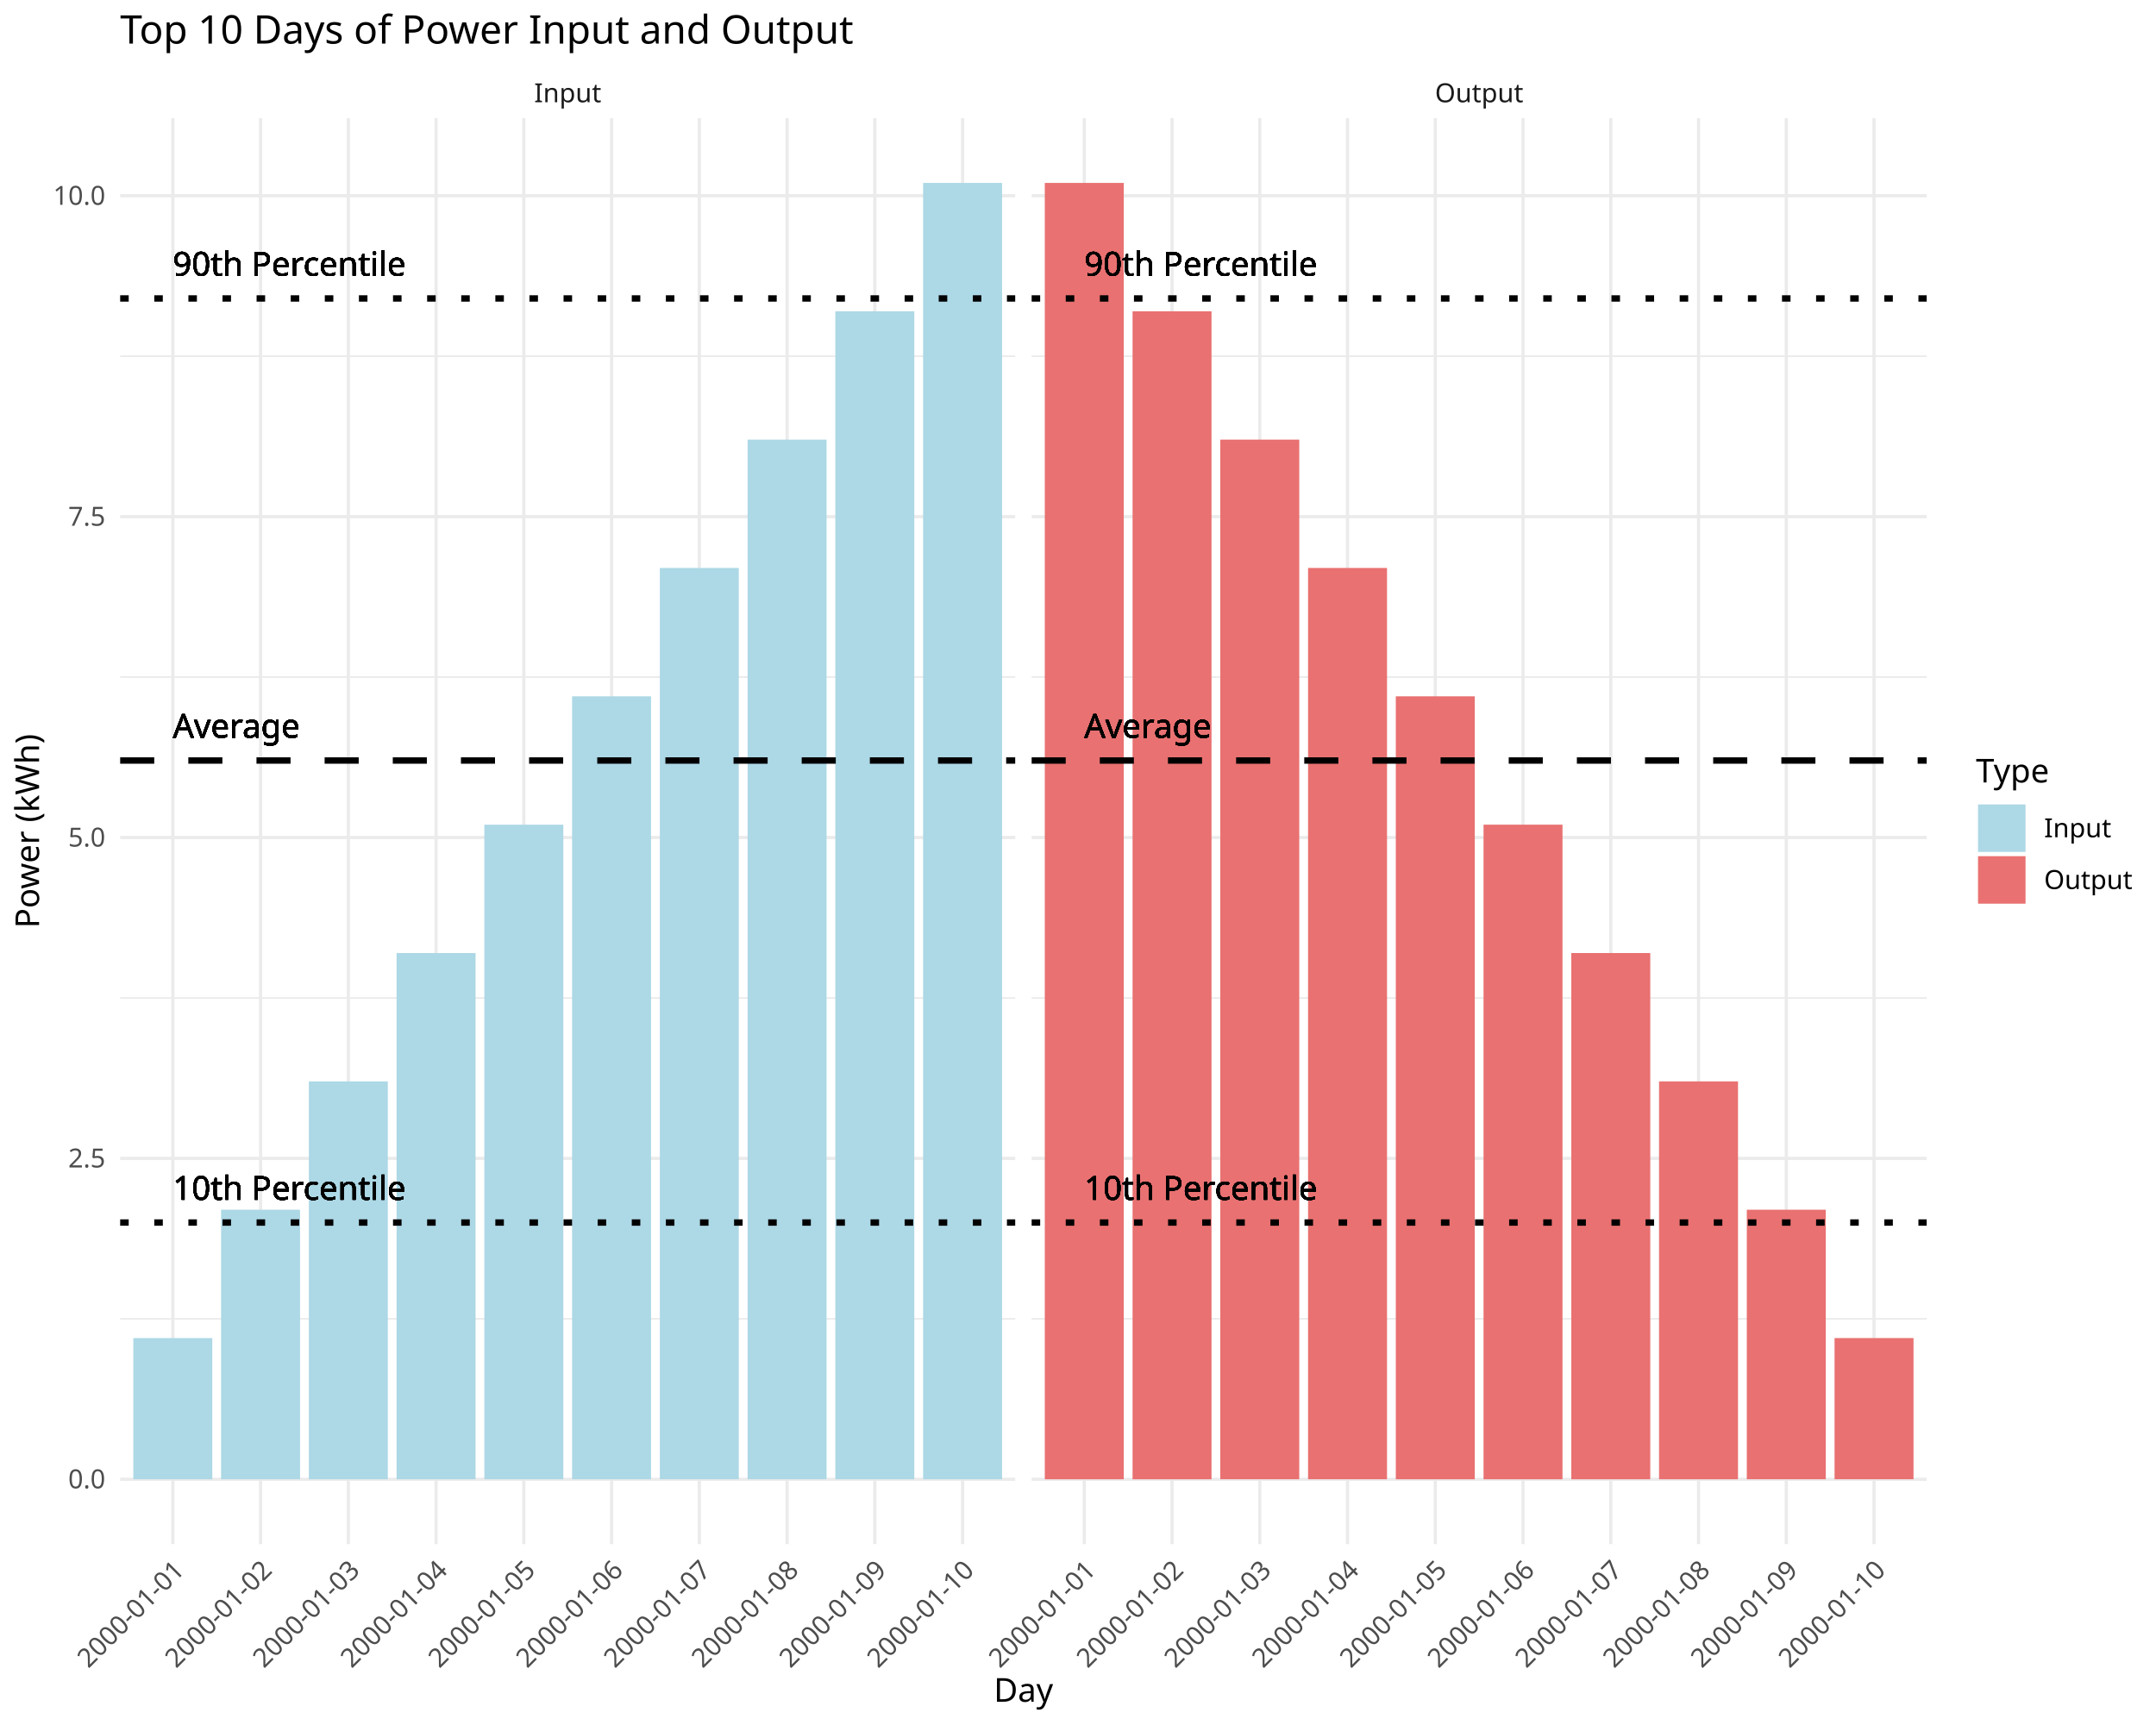
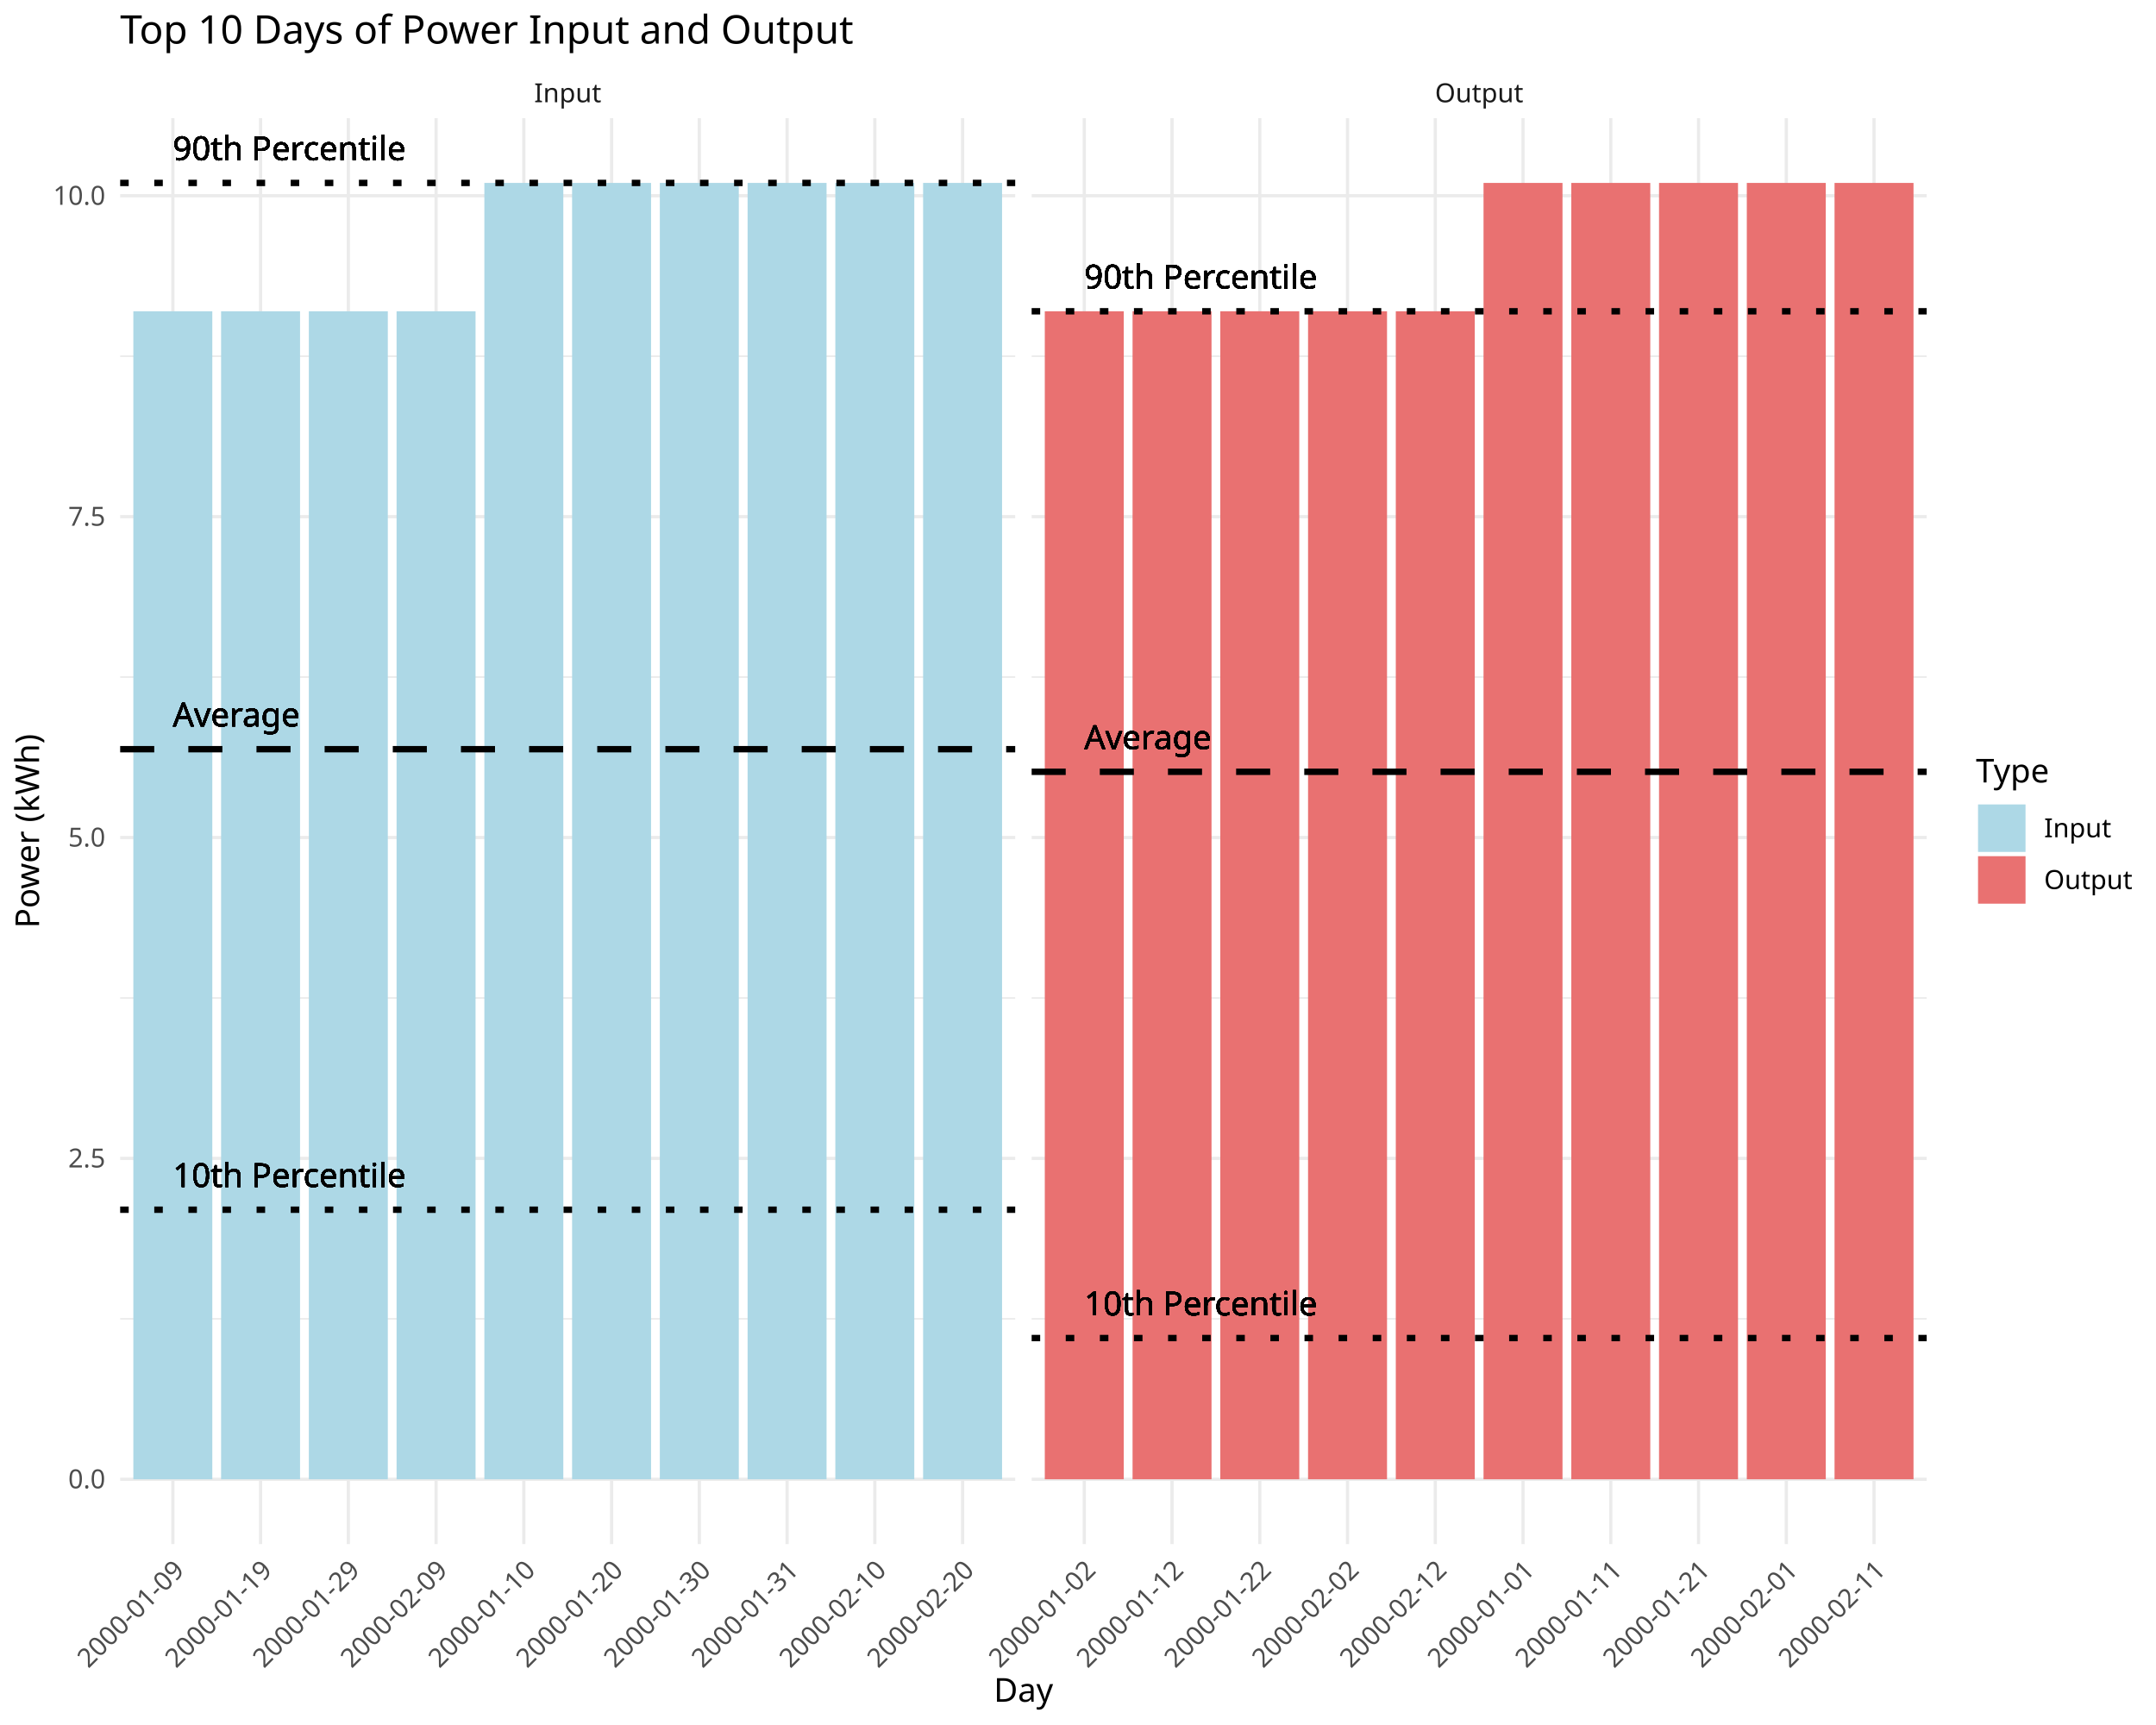
<svg xmlns="http://www.w3.org/2000/svg" class="svglite" data-engine-version="2.0" width="720.00pt" height="576.00pt" viewBox="0 0 720.00 576.00">
  <defs>
    <style type="text/css">
    .svglite line, .svglite polyline, .svglite polygon, .svglite path, .svglite rect, .svglite circle {
      fill: none;
      stroke: #000000;
      stroke-linecap: round;
      stroke-linejoin: round;
      stroke-miterlimit: 10.00;
    }
  </style>
  </defs>
  <rect width="100%" height="100%" style="stroke: none; fill: #FFFFFF;" />
  <defs>
    <clipPath id="cpMC4wMHw3MjAuMDB8MC4wMHw1NzYuMDA=">
      <rect x="0.00" y="0.00" width="720.00" height="576.00" />
    </clipPath>
  </defs>
  <g clip-path="url(#cpMC4wMHw3MjAuMDB8MC4wMHw1NzYuMDA=)">
</g>
  <defs>
    <clipPath id="cpNDAuMTN8MzM5LjA0fDM5LjQzfDUxNS41OQ==">
      <rect x="40.13" y="39.43" width="298.90" height="476.16" />
    </clipPath>
  </defs>
  <g clip-path="url(#cpNDAuMTN8MzM5LjA0fDM5LjQzfDUxNS41OQ==)">
    <polyline points="40.13,440.37 339.04,440.37 " style="stroke-width: 0.53; stroke: #EBEBEB; stroke-linecap: butt;" />
    <polyline points="40.13,333.23 339.04,333.23 " style="stroke-width: 0.53; stroke: #EBEBEB; stroke-linecap: butt;" />
    <polyline points="40.13,226.08 339.04,226.08 " style="stroke-width: 0.53; stroke: #EBEBEB; stroke-linecap: butt;" />
    <polyline points="40.13,118.94 339.04,118.94 " style="stroke-width: 0.53; stroke: #EBEBEB; stroke-linecap: butt;" />
    <polyline points="40.13,493.95 339.04,493.95 " style="stroke-width: 1.07; stroke: #EBEBEB; stroke-linecap: butt;" />
    <polyline points="40.13,386.80 339.04,386.80 " style="stroke-width: 1.07; stroke: #EBEBEB; stroke-linecap: butt;" />
    <polyline points="40.13,279.65 339.04,279.65 " style="stroke-width: 1.07; stroke: #EBEBEB; stroke-linecap: butt;" />
    <polyline points="40.13,172.51 339.04,172.51 " style="stroke-width: 1.07; stroke: #EBEBEB; stroke-linecap: butt;" />
    <polyline points="40.13,65.36 339.04,65.36 " style="stroke-width: 1.07; stroke: #EBEBEB; stroke-linecap: butt;" />
    <polyline points="57.72,515.59 57.72,39.43 " style="stroke-width: 1.07; stroke: #EBEBEB; stroke-linecap: butt;" />
    <polyline points="87.02,515.59 87.02,39.43 " style="stroke-width: 1.07; stroke: #EBEBEB; stroke-linecap: butt;" />
    <polyline points="116.32,515.59 116.32,39.43 " style="stroke-width: 1.07; stroke: #EBEBEB; stroke-linecap: butt;" />
    <polyline points="145.63,515.59 145.63,39.43 " style="stroke-width: 1.07; stroke: #EBEBEB; stroke-linecap: butt;" />
    <polyline points="174.93,515.59 174.93,39.43 " style="stroke-width: 1.07; stroke: #EBEBEB; stroke-linecap: butt;" />
    <polyline points="204.24,515.59 204.24,39.43 " style="stroke-width: 1.07; stroke: #EBEBEB; stroke-linecap: butt;" />
    <polyline points="233.54,515.59 233.54,39.43 " style="stroke-width: 1.07; stroke: #EBEBEB; stroke-linecap: butt;" />
    <polyline points="262.85,515.59 262.85,39.43 " style="stroke-width: 1.07; stroke: #EBEBEB; stroke-linecap: butt;" />
    <polyline points="292.15,515.59 292.15,39.43 " style="stroke-width: 1.07; stroke: #EBEBEB; stroke-linecap: butt;" />
    <polyline points="321.46,515.59 321.46,39.43 " style="stroke-width: 1.07; stroke: #EBEBEB; stroke-linecap: butt;" />
+     <rect x="161.75" y="61.08" width="26.37" height="432.87" style="stroke-width: 1.07; stroke: none; stroke-linecap: butt; stroke-linejoin: miter; fill: #ADD8E6;" />
+     <rect x="191.05" y="61.08" width="26.37" height="432.87" style="stroke-width: 1.07; stroke: none; stroke-linecap: butt; stroke-linejoin: miter; fill: #ADD8E6;" />
+     <rect x="220.35" y="61.08" width="26.37" height="432.87" style="stroke-width: 1.07; stroke: none; stroke-linecap: butt; stroke-linejoin: miter; fill: #ADD8E6;" />
+     <rect x="249.66" y="61.08" width="26.37" height="432.87" style="stroke-width: 1.07; stroke: none; stroke-linecap: butt; stroke-linejoin: miter; fill: #ADD8E6;" />
+     <rect x="278.96" y="61.08" width="26.37" height="432.87" style="stroke-width: 1.07; stroke: none; stroke-linecap: butt; stroke-linejoin: miter; fill: #ADD8E6;" />
    <rect x="308.27" y="61.08" width="26.37" height="432.87" style="stroke-width: 1.07; stroke: none; stroke-linecap: butt; stroke-linejoin: miter; fill: #ADD8E6;" />
-     <rect x="278.96" y="103.94" width="26.37" height="390.01" style="stroke-width: 1.07; stroke: none; stroke-linecap: butt; stroke-linejoin: miter; fill: #ADD8E6;" />
-     <rect x="249.66" y="146.79" width="26.37" height="347.15" style="stroke-width: 1.07; stroke: none; stroke-linecap: butt; stroke-linejoin: miter; fill: #ADD8E6;" />
-     <rect x="220.35" y="189.65" width="26.37" height="304.29" style="stroke-width: 1.07; stroke: none; stroke-linecap: butt; stroke-linejoin: miter; fill: #ADD8E6;" />
-     <rect x="191.05" y="232.51" width="26.37" height="261.44" style="stroke-width: 1.07; stroke: none; stroke-linecap: butt; stroke-linejoin: miter; fill: #ADD8E6;" />
-     <rect x="161.75" y="275.37" width="26.37" height="218.58" style="stroke-width: 1.07; stroke: none; stroke-linecap: butt; stroke-linejoin: miter; fill: #ADD8E6;" />
-     <rect x="132.44" y="318.23" width="26.37" height="175.72" style="stroke-width: 1.07; stroke: none; stroke-linecap: butt; stroke-linejoin: miter; fill: #ADD8E6;" />
-     <rect x="103.14" y="361.09" width="26.37" height="132.86" style="stroke-width: 1.07; stroke: none; stroke-linecap: butt; stroke-linejoin: miter; fill: #ADD8E6;" />
-     <rect x="73.83" y="403.94" width="26.37" height="90.00" style="stroke-width: 1.07; stroke: none; stroke-linecap: butt; stroke-linejoin: miter; fill: #ADD8E6;" />
-     <rect x="44.53" y="446.80" width="26.37" height="47.14" style="stroke-width: 1.07; stroke: none; stroke-linecap: butt; stroke-linejoin: miter; fill: #ADD8E6;" />
-     <line x1="40.13" y1="253.94" x2="339.04" y2="253.94" style="stroke-width: 2.13; stroke-dasharray: 11.38,11.38; stroke-linecap: butt;" />
-     <line x1="40.13" y1="99.65" x2="339.04" y2="99.65" style="stroke-width: 2.13; stroke-dasharray: 2.85,8.54; stroke-linecap: butt;" />
-     <line x1="40.13" y1="408.23" x2="339.04" y2="408.23" style="stroke-width: 2.13; stroke-dasharray: 2.85,8.54; stroke-linecap: butt;" />
-     <text x="57.72" y="246.34" style="font-size: 11.04px; font-family: sans;" textLength="41.13px" lengthAdjust="spacingAndGlyphs">Average</text>
-     <text x="57.72" y="246.34" style="font-size: 11.04px; font-family: sans;" textLength="41.13px" lengthAdjust="spacingAndGlyphs">Average</text>
-     <text x="57.72" y="246.34" style="font-size: 11.04px; font-family: sans;" textLength="41.13px" lengthAdjust="spacingAndGlyphs">Average</text>
-     <text x="57.72" y="246.34" style="font-size: 11.04px; font-family: sans;" textLength="41.13px" lengthAdjust="spacingAndGlyphs">Average</text>
-     <text x="57.72" y="246.34" style="font-size: 11.04px; font-family: sans;" textLength="41.13px" lengthAdjust="spacingAndGlyphs">Average</text>
-     <text x="57.72" y="246.34" style="font-size: 11.04px; font-family: sans;" textLength="41.13px" lengthAdjust="spacingAndGlyphs">Average</text>
-     <text x="57.72" y="246.34" style="font-size: 11.04px; font-family: sans;" textLength="41.13px" lengthAdjust="spacingAndGlyphs">Average</text>
-     <text x="57.72" y="246.34" style="font-size: 11.04px; font-family: sans;" textLength="41.13px" lengthAdjust="spacingAndGlyphs">Average</text>
-     <text x="57.72" y="246.34" style="font-size: 11.04px; font-family: sans;" textLength="41.13px" lengthAdjust="spacingAndGlyphs">Average</text>
-     <text x="57.72" y="246.34" style="font-size: 11.04px; font-family: sans;" textLength="41.13px" lengthAdjust="spacingAndGlyphs">Average</text>
-     <text x="57.72" y="92.05" style="font-size: 11.04px; font-family: sans;" textLength="73.65px" lengthAdjust="spacingAndGlyphs">90th Percentile</text>
-     <text x="57.72" y="92.05" style="font-size: 11.04px; font-family: sans;" textLength="73.65px" lengthAdjust="spacingAndGlyphs">90th Percentile</text>
-     <text x="57.72" y="92.05" style="font-size: 11.04px; font-family: sans;" textLength="73.65px" lengthAdjust="spacingAndGlyphs">90th Percentile</text>
-     <text x="57.72" y="92.05" style="font-size: 11.04px; font-family: sans;" textLength="73.65px" lengthAdjust="spacingAndGlyphs">90th Percentile</text>
-     <text x="57.72" y="92.05" style="font-size: 11.04px; font-family: sans;" textLength="73.65px" lengthAdjust="spacingAndGlyphs">90th Percentile</text>
-     <text x="57.72" y="92.05" style="font-size: 11.04px; font-family: sans;" textLength="73.65px" lengthAdjust="spacingAndGlyphs">90th Percentile</text>
-     <text x="57.72" y="92.05" style="font-size: 11.04px; font-family: sans;" textLength="73.65px" lengthAdjust="spacingAndGlyphs">90th Percentile</text>
-     <text x="57.72" y="92.05" style="font-size: 11.04px; font-family: sans;" textLength="73.65px" lengthAdjust="spacingAndGlyphs">90th Percentile</text>
-     <text x="57.72" y="92.05" style="font-size: 11.04px; font-family: sans;" textLength="73.65px" lengthAdjust="spacingAndGlyphs">90th Percentile</text>
-     <text x="57.72" y="92.05" style="font-size: 11.04px; font-family: sans;" textLength="73.65px" lengthAdjust="spacingAndGlyphs">90th Percentile</text>
-     <text x="57.72" y="400.63" style="font-size: 11.04px; font-family: sans;" textLength="73.65px" lengthAdjust="spacingAndGlyphs">10th Percentile</text>
-     <text x="57.72" y="400.63" style="font-size: 11.04px; font-family: sans;" textLength="73.65px" lengthAdjust="spacingAndGlyphs">10th Percentile</text>
-     <text x="57.72" y="400.63" style="font-size: 11.04px; font-family: sans;" textLength="73.65px" lengthAdjust="spacingAndGlyphs">10th Percentile</text>
-     <text x="57.72" y="400.63" style="font-size: 11.04px; font-family: sans;" textLength="73.65px" lengthAdjust="spacingAndGlyphs">10th Percentile</text>
-     <text x="57.72" y="400.63" style="font-size: 11.04px; font-family: sans;" textLength="73.65px" lengthAdjust="spacingAndGlyphs">10th Percentile</text>
-     <text x="57.72" y="400.63" style="font-size: 11.04px; font-family: sans;" textLength="73.65px" lengthAdjust="spacingAndGlyphs">10th Percentile</text>
-     <text x="57.72" y="400.63" style="font-size: 11.04px; font-family: sans;" textLength="73.65px" lengthAdjust="spacingAndGlyphs">10th Percentile</text>
-     <text x="57.72" y="400.63" style="font-size: 11.04px; font-family: sans;" textLength="73.65px" lengthAdjust="spacingAndGlyphs">10th Percentile</text>
-     <text x="57.72" y="400.63" style="font-size: 11.04px; font-family: sans;" textLength="73.65px" lengthAdjust="spacingAndGlyphs">10th Percentile</text>
-     <text x="57.72" y="400.63" style="font-size: 11.04px; font-family: sans;" textLength="73.65px" lengthAdjust="spacingAndGlyphs">10th Percentile</text>
+     <rect x="44.53" y="103.94" width="26.37" height="390.01" style="stroke-width: 1.07; stroke: none; stroke-linecap: butt; stroke-linejoin: miter; fill: #ADD8E6;" />
+     <rect x="73.83" y="103.94" width="26.37" height="390.01" style="stroke-width: 1.07; stroke: none; stroke-linecap: butt; stroke-linejoin: miter; fill: #ADD8E6;" />
+     <rect x="103.14" y="103.94" width="26.37" height="390.01" style="stroke-width: 1.07; stroke: none; stroke-linecap: butt; stroke-linejoin: miter; fill: #ADD8E6;" />
+     <rect x="132.44" y="103.94" width="26.37" height="390.01" style="stroke-width: 1.07; stroke: none; stroke-linecap: butt; stroke-linejoin: miter; fill: #ADD8E6;" />
+     <line x1="40.13" y1="250.16" x2="339.04" y2="250.16" style="stroke-width: 2.13; stroke-dasharray: 11.38,11.38; stroke-linecap: butt;" />
+     <line x1="40.13" y1="61.08" x2="339.04" y2="61.08" style="stroke-width: 2.13; stroke-dasharray: 2.85,8.54; stroke-linecap: butt;" />
+     <line x1="40.13" y1="403.94" x2="339.04" y2="403.94" style="stroke-width: 2.13; stroke-dasharray: 2.85,8.54; stroke-linecap: butt;" />
+     <text x="57.72" y="242.56" style="font-size: 11.04px; font-family: sans;" textLength="41.13px" lengthAdjust="spacingAndGlyphs">Average</text>
+     <text x="57.72" y="242.56" style="font-size: 11.04px; font-family: sans;" textLength="41.13px" lengthAdjust="spacingAndGlyphs">Average</text>
+     <text x="57.72" y="242.56" style="font-size: 11.04px; font-family: sans;" textLength="41.13px" lengthAdjust="spacingAndGlyphs">Average</text>
+     <text x="57.72" y="242.56" style="font-size: 11.04px; font-family: sans;" textLength="41.13px" lengthAdjust="spacingAndGlyphs">Average</text>
+     <text x="57.72" y="242.56" style="font-size: 11.04px; font-family: sans;" textLength="41.13px" lengthAdjust="spacingAndGlyphs">Average</text>
+     <text x="57.72" y="242.56" style="font-size: 11.04px; font-family: sans;" textLength="41.13px" lengthAdjust="spacingAndGlyphs">Average</text>
+     <text x="57.72" y="242.56" style="font-size: 11.04px; font-family: sans;" textLength="41.13px" lengthAdjust="spacingAndGlyphs">Average</text>
+     <text x="57.72" y="242.56" style="font-size: 11.04px; font-family: sans;" textLength="41.13px" lengthAdjust="spacingAndGlyphs">Average</text>
+     <text x="57.72" y="242.56" style="font-size: 11.04px; font-family: sans;" textLength="41.13px" lengthAdjust="spacingAndGlyphs">Average</text>
+     <text x="57.72" y="242.56" style="font-size: 11.04px; font-family: sans;" textLength="41.13px" lengthAdjust="spacingAndGlyphs">Average</text>
+     <text x="57.72" y="53.48" style="font-size: 11.04px; font-family: sans;" textLength="73.65px" lengthAdjust="spacingAndGlyphs">90th Percentile</text>
+     <text x="57.72" y="53.48" style="font-size: 11.04px; font-family: sans;" textLength="73.65px" lengthAdjust="spacingAndGlyphs">90th Percentile</text>
+     <text x="57.72" y="53.48" style="font-size: 11.04px; font-family: sans;" textLength="73.65px" lengthAdjust="spacingAndGlyphs">90th Percentile</text>
+     <text x="57.72" y="53.48" style="font-size: 11.04px; font-family: sans;" textLength="73.65px" lengthAdjust="spacingAndGlyphs">90th Percentile</text>
+     <text x="57.72" y="53.48" style="font-size: 11.04px; font-family: sans;" textLength="73.65px" lengthAdjust="spacingAndGlyphs">90th Percentile</text>
+     <text x="57.72" y="53.48" style="font-size: 11.04px; font-family: sans;" textLength="73.65px" lengthAdjust="spacingAndGlyphs">90th Percentile</text>
+     <text x="57.72" y="53.48" style="font-size: 11.04px; font-family: sans;" textLength="73.65px" lengthAdjust="spacingAndGlyphs">90th Percentile</text>
+     <text x="57.72" y="53.48" style="font-size: 11.04px; font-family: sans;" textLength="73.65px" lengthAdjust="spacingAndGlyphs">90th Percentile</text>
+     <text x="57.72" y="53.48" style="font-size: 11.04px; font-family: sans;" textLength="73.65px" lengthAdjust="spacingAndGlyphs">90th Percentile</text>
+     <text x="57.72" y="53.48" style="font-size: 11.04px; font-family: sans;" textLength="73.65px" lengthAdjust="spacingAndGlyphs">90th Percentile</text>
+     <text x="57.72" y="396.35" style="font-size: 11.04px; font-family: sans;" textLength="73.65px" lengthAdjust="spacingAndGlyphs">10th Percentile</text>
+     <text x="57.72" y="396.35" style="font-size: 11.04px; font-family: sans;" textLength="73.65px" lengthAdjust="spacingAndGlyphs">10th Percentile</text>
+     <text x="57.72" y="396.35" style="font-size: 11.04px; font-family: sans;" textLength="73.65px" lengthAdjust="spacingAndGlyphs">10th Percentile</text>
+     <text x="57.72" y="396.35" style="font-size: 11.04px; font-family: sans;" textLength="73.65px" lengthAdjust="spacingAndGlyphs">10th Percentile</text>
+     <text x="57.72" y="396.35" style="font-size: 11.04px; font-family: sans;" textLength="73.65px" lengthAdjust="spacingAndGlyphs">10th Percentile</text>
+     <text x="57.72" y="396.35" style="font-size: 11.04px; font-family: sans;" textLength="73.65px" lengthAdjust="spacingAndGlyphs">10th Percentile</text>
+     <text x="57.72" y="396.35" style="font-size: 11.04px; font-family: sans;" textLength="73.65px" lengthAdjust="spacingAndGlyphs">10th Percentile</text>
+     <text x="57.72" y="396.35" style="font-size: 11.04px; font-family: sans;" textLength="73.65px" lengthAdjust="spacingAndGlyphs">10th Percentile</text>
+     <text x="57.72" y="396.35" style="font-size: 11.04px; font-family: sans;" textLength="73.65px" lengthAdjust="spacingAndGlyphs">10th Percentile</text>
+     <text x="57.72" y="396.35" style="font-size: 11.04px; font-family: sans;" textLength="73.65px" lengthAdjust="spacingAndGlyphs">10th Percentile</text>
  </g>
  <g clip-path="url(#cpMC4wMHw3MjAuMDB8MC4wMHw1NzYuMDA=)">
</g>
  <defs>
    <clipPath id="cpMzQ0LjUyfDY0My40MnwzOS40M3w1MTUuNTk=">
      <rect x="344.52" y="39.43" width="298.90" height="476.16" />
    </clipPath>
  </defs>
  <g clip-path="url(#cpMzQ0LjUyfDY0My40MnwzOS40M3w1MTUuNTk=)">
    <polyline points="344.52,440.37 643.42,440.37 " style="stroke-width: 0.53; stroke: #EBEBEB; stroke-linecap: butt;" />
    <polyline points="344.52,333.23 643.42,333.23 " style="stroke-width: 0.53; stroke: #EBEBEB; stroke-linecap: butt;" />
    <polyline points="344.52,226.08 643.42,226.08 " style="stroke-width: 0.53; stroke: #EBEBEB; stroke-linecap: butt;" />
    <polyline points="344.52,118.94 643.42,118.94 " style="stroke-width: 0.53; stroke: #EBEBEB; stroke-linecap: butt;" />
    <polyline points="344.52,493.95 643.42,493.95 " style="stroke-width: 1.07; stroke: #EBEBEB; stroke-linecap: butt;" />
    <polyline points="344.52,386.80 643.42,386.80 " style="stroke-width: 1.07; stroke: #EBEBEB; stroke-linecap: butt;" />
    <polyline points="344.52,279.65 643.42,279.65 " style="stroke-width: 1.07; stroke: #EBEBEB; stroke-linecap: butt;" />
    <polyline points="344.52,172.51 643.42,172.51 " style="stroke-width: 1.07; stroke: #EBEBEB; stroke-linecap: butt;" />
    <polyline points="344.52,65.36 643.42,65.36 " style="stroke-width: 1.07; stroke: #EBEBEB; stroke-linecap: butt;" />
    <polyline points="362.10,515.59 362.10,39.43 " style="stroke-width: 1.07; stroke: #EBEBEB; stroke-linecap: butt;" />
    <polyline points="391.40,515.59 391.40,39.43 " style="stroke-width: 1.07; stroke: #EBEBEB; stroke-linecap: butt;" />
    <polyline points="420.71,515.59 420.71,39.43 " style="stroke-width: 1.07; stroke: #EBEBEB; stroke-linecap: butt;" />
    <polyline points="450.01,515.59 450.01,39.43 " style="stroke-width: 1.07; stroke: #EBEBEB; stroke-linecap: butt;" />
    <polyline points="479.32,515.59 479.32,39.43 " style="stroke-width: 1.07; stroke: #EBEBEB; stroke-linecap: butt;" />
    <polyline points="508.62,515.59 508.62,39.43 " style="stroke-width: 1.07; stroke: #EBEBEB; stroke-linecap: butt;" />
    <polyline points="537.93,515.59 537.93,39.43 " style="stroke-width: 1.07; stroke: #EBEBEB; stroke-linecap: butt;" />
    <polyline points="567.23,515.59 567.23,39.43 " style="stroke-width: 1.07; stroke: #EBEBEB; stroke-linecap: butt;" />
    <polyline points="596.54,515.59 596.54,39.43 " style="stroke-width: 1.07; stroke: #EBEBEB; stroke-linecap: butt;" />
    <polyline points="625.84,515.59 625.84,39.43 " style="stroke-width: 1.07; stroke: #EBEBEB; stroke-linecap: butt;" />
-     <rect x="348.91" y="61.08" width="26.37" height="432.87" style="stroke-width: 1.07; stroke: none; stroke-linecap: butt; stroke-linejoin: miter; fill: #E97171;" />
+     <rect x="495.43" y="61.08" width="26.37" height="432.87" style="stroke-width: 1.07; stroke: none; stroke-linecap: butt; stroke-linejoin: miter; fill: #E97171;" />
+     <rect x="524.74" y="61.08" width="26.37" height="432.87" style="stroke-width: 1.07; stroke: none; stroke-linecap: butt; stroke-linejoin: miter; fill: #E97171;" />
+     <rect x="554.04" y="61.08" width="26.37" height="432.87" style="stroke-width: 1.07; stroke: none; stroke-linecap: butt; stroke-linejoin: miter; fill: #E97171;" />
+     <rect x="583.35" y="61.08" width="26.37" height="432.87" style="stroke-width: 1.07; stroke: none; stroke-linecap: butt; stroke-linejoin: miter; fill: #E97171;" />
+     <rect x="612.65" y="61.08" width="26.37" height="432.87" style="stroke-width: 1.07; stroke: none; stroke-linecap: butt; stroke-linejoin: miter; fill: #E97171;" />
+     <rect x="348.91" y="103.94" width="26.37" height="390.01" style="stroke-width: 1.07; stroke: none; stroke-linecap: butt; stroke-linejoin: miter; fill: #E97171;" />
    <rect x="378.22" y="103.94" width="26.37" height="390.01" style="stroke-width: 1.07; stroke: none; stroke-linecap: butt; stroke-linejoin: miter; fill: #E97171;" />
-     <rect x="407.52" y="146.79" width="26.37" height="347.15" style="stroke-width: 1.07; stroke: none; stroke-linecap: butt; stroke-linejoin: miter; fill: #E97171;" />
-     <rect x="436.83" y="189.65" width="26.37" height="304.29" style="stroke-width: 1.07; stroke: none; stroke-linecap: butt; stroke-linejoin: miter; fill: #E97171;" />
-     <rect x="466.13" y="232.51" width="26.37" height="261.44" style="stroke-width: 1.07; stroke: none; stroke-linecap: butt; stroke-linejoin: miter; fill: #E97171;" />
-     <rect x="495.43" y="275.37" width="26.37" height="218.58" style="stroke-width: 1.07; stroke: none; stroke-linecap: butt; stroke-linejoin: miter; fill: #E97171;" />
-     <rect x="524.74" y="318.23" width="26.37" height="175.72" style="stroke-width: 1.07; stroke: none; stroke-linecap: butt; stroke-linejoin: miter; fill: #E97171;" />
-     <rect x="554.04" y="361.09" width="26.37" height="132.86" style="stroke-width: 1.07; stroke: none; stroke-linecap: butt; stroke-linejoin: miter; fill: #E97171;" />
-     <rect x="583.35" y="403.94" width="26.37" height="90.00" style="stroke-width: 1.07; stroke: none; stroke-linecap: butt; stroke-linejoin: miter; fill: #E97171;" />
-     <rect x="612.65" y="446.80" width="26.37" height="47.14" style="stroke-width: 1.07; stroke: none; stroke-linecap: butt; stroke-linejoin: miter; fill: #E97171;" />
-     <line x1="344.52" y1="253.94" x2="643.42" y2="253.94" style="stroke-width: 2.13; stroke-dasharray: 11.38,11.38; stroke-linecap: butt;" />
-     <line x1="344.52" y1="99.65" x2="643.42" y2="99.65" style="stroke-width: 2.13; stroke-dasharray: 2.85,8.54; stroke-linecap: butt;" />
-     <line x1="344.52" y1="408.23" x2="643.42" y2="408.23" style="stroke-width: 2.13; stroke-dasharray: 2.85,8.54; stroke-linecap: butt;" />
-     <text x="362.10" y="246.34" style="font-size: 11.04px; font-family: sans;" textLength="41.13px" lengthAdjust="spacingAndGlyphs">Average</text>
-     <text x="362.10" y="246.34" style="font-size: 11.04px; font-family: sans;" textLength="41.13px" lengthAdjust="spacingAndGlyphs">Average</text>
-     <text x="362.10" y="246.34" style="font-size: 11.04px; font-family: sans;" textLength="41.13px" lengthAdjust="spacingAndGlyphs">Average</text>
-     <text x="362.10" y="246.34" style="font-size: 11.04px; font-family: sans;" textLength="41.13px" lengthAdjust="spacingAndGlyphs">Average</text>
-     <text x="362.10" y="246.34" style="font-size: 11.04px; font-family: sans;" textLength="41.13px" lengthAdjust="spacingAndGlyphs">Average</text>
-     <text x="362.10" y="246.34" style="font-size: 11.04px; font-family: sans;" textLength="41.13px" lengthAdjust="spacingAndGlyphs">Average</text>
-     <text x="362.10" y="246.34" style="font-size: 11.04px; font-family: sans;" textLength="41.13px" lengthAdjust="spacingAndGlyphs">Average</text>
-     <text x="362.10" y="246.34" style="font-size: 11.04px; font-family: sans;" textLength="41.13px" lengthAdjust="spacingAndGlyphs">Average</text>
-     <text x="362.10" y="246.34" style="font-size: 11.04px; font-family: sans;" textLength="41.13px" lengthAdjust="spacingAndGlyphs">Average</text>
-     <text x="362.10" y="246.34" style="font-size: 11.04px; font-family: sans;" textLength="41.13px" lengthAdjust="spacingAndGlyphs">Average</text>
-     <text x="362.10" y="92.05" style="font-size: 11.04px; font-family: sans;" textLength="73.65px" lengthAdjust="spacingAndGlyphs">90th Percentile</text>
-     <text x="362.10" y="92.05" style="font-size: 11.04px; font-family: sans;" textLength="73.65px" lengthAdjust="spacingAndGlyphs">90th Percentile</text>
-     <text x="362.10" y="92.05" style="font-size: 11.04px; font-family: sans;" textLength="73.65px" lengthAdjust="spacingAndGlyphs">90th Percentile</text>
-     <text x="362.10" y="92.05" style="font-size: 11.04px; font-family: sans;" textLength="73.65px" lengthAdjust="spacingAndGlyphs">90th Percentile</text>
-     <text x="362.10" y="92.05" style="font-size: 11.04px; font-family: sans;" textLength="73.65px" lengthAdjust="spacingAndGlyphs">90th Percentile</text>
-     <text x="362.10" y="92.05" style="font-size: 11.04px; font-family: sans;" textLength="73.65px" lengthAdjust="spacingAndGlyphs">90th Percentile</text>
-     <text x="362.10" y="92.05" style="font-size: 11.04px; font-family: sans;" textLength="73.65px" lengthAdjust="spacingAndGlyphs">90th Percentile</text>
-     <text x="362.10" y="92.05" style="font-size: 11.04px; font-family: sans;" textLength="73.65px" lengthAdjust="spacingAndGlyphs">90th Percentile</text>
-     <text x="362.10" y="92.05" style="font-size: 11.04px; font-family: sans;" textLength="73.65px" lengthAdjust="spacingAndGlyphs">90th Percentile</text>
-     <text x="362.10" y="92.05" style="font-size: 11.04px; font-family: sans;" textLength="73.65px" lengthAdjust="spacingAndGlyphs">90th Percentile</text>
-     <text x="362.10" y="400.63" style="font-size: 11.04px; font-family: sans;" textLength="73.65px" lengthAdjust="spacingAndGlyphs">10th Percentile</text>
-     <text x="362.10" y="400.63" style="font-size: 11.04px; font-family: sans;" textLength="73.65px" lengthAdjust="spacingAndGlyphs">10th Percentile</text>
-     <text x="362.10" y="400.63" style="font-size: 11.04px; font-family: sans;" textLength="73.65px" lengthAdjust="spacingAndGlyphs">10th Percentile</text>
-     <text x="362.10" y="400.63" style="font-size: 11.04px; font-family: sans;" textLength="73.65px" lengthAdjust="spacingAndGlyphs">10th Percentile</text>
-     <text x="362.10" y="400.63" style="font-size: 11.04px; font-family: sans;" textLength="73.65px" lengthAdjust="spacingAndGlyphs">10th Percentile</text>
-     <text x="362.10" y="400.63" style="font-size: 11.04px; font-family: sans;" textLength="73.65px" lengthAdjust="spacingAndGlyphs">10th Percentile</text>
-     <text x="362.10" y="400.63" style="font-size: 11.04px; font-family: sans;" textLength="73.65px" lengthAdjust="spacingAndGlyphs">10th Percentile</text>
-     <text x="362.10" y="400.63" style="font-size: 11.04px; font-family: sans;" textLength="73.65px" lengthAdjust="spacingAndGlyphs">10th Percentile</text>
-     <text x="362.10" y="400.63" style="font-size: 11.04px; font-family: sans;" textLength="73.65px" lengthAdjust="spacingAndGlyphs">10th Percentile</text>
-     <text x="362.10" y="400.63" style="font-size: 11.04px; font-family: sans;" textLength="73.65px" lengthAdjust="spacingAndGlyphs">10th Percentile</text>
+     <rect x="407.52" y="103.94" width="26.37" height="390.01" style="stroke-width: 1.07; stroke: none; stroke-linecap: butt; stroke-linejoin: miter; fill: #E97171;" />
+     <rect x="436.83" y="103.94" width="26.37" height="390.01" style="stroke-width: 1.07; stroke: none; stroke-linecap: butt; stroke-linejoin: miter; fill: #E97171;" />
+     <rect x="466.13" y="103.94" width="26.37" height="390.01" style="stroke-width: 1.07; stroke: none; stroke-linecap: butt; stroke-linejoin: miter; fill: #E97171;" />
+     <line x1="344.52" y1="257.72" x2="643.42" y2="257.72" style="stroke-width: 2.13; stroke-dasharray: 11.38,11.38; stroke-linecap: butt;" />
+     <line x1="344.52" y1="103.94" x2="643.42" y2="103.94" style="stroke-width: 2.13; stroke-dasharray: 2.85,8.54; stroke-linecap: butt;" />
+     <line x1="344.52" y1="446.80" x2="643.42" y2="446.80" style="stroke-width: 2.13; stroke-dasharray: 2.85,8.54; stroke-linecap: butt;" />
+     <text x="362.10" y="250.12" style="font-size: 11.04px; font-family: sans;" textLength="41.13px" lengthAdjust="spacingAndGlyphs">Average</text>
+     <text x="362.10" y="250.12" style="font-size: 11.04px; font-family: sans;" textLength="41.13px" lengthAdjust="spacingAndGlyphs">Average</text>
+     <text x="362.10" y="250.12" style="font-size: 11.04px; font-family: sans;" textLength="41.13px" lengthAdjust="spacingAndGlyphs">Average</text>
+     <text x="362.10" y="250.12" style="font-size: 11.04px; font-family: sans;" textLength="41.13px" lengthAdjust="spacingAndGlyphs">Average</text>
+     <text x="362.10" y="250.12" style="font-size: 11.04px; font-family: sans;" textLength="41.13px" lengthAdjust="spacingAndGlyphs">Average</text>
+     <text x="362.10" y="250.12" style="font-size: 11.04px; font-family: sans;" textLength="41.13px" lengthAdjust="spacingAndGlyphs">Average</text>
+     <text x="362.10" y="250.12" style="font-size: 11.04px; font-family: sans;" textLength="41.13px" lengthAdjust="spacingAndGlyphs">Average</text>
+     <text x="362.10" y="250.12" style="font-size: 11.04px; font-family: sans;" textLength="41.13px" lengthAdjust="spacingAndGlyphs">Average</text>
+     <text x="362.10" y="250.12" style="font-size: 11.04px; font-family: sans;" textLength="41.13px" lengthAdjust="spacingAndGlyphs">Average</text>
+     <text x="362.10" y="250.12" style="font-size: 11.04px; font-family: sans;" textLength="41.13px" lengthAdjust="spacingAndGlyphs">Average</text>
+     <text x="362.10" y="96.34" style="font-size: 11.04px; font-family: sans;" textLength="73.65px" lengthAdjust="spacingAndGlyphs">90th Percentile</text>
+     <text x="362.10" y="96.34" style="font-size: 11.04px; font-family: sans;" textLength="73.65px" lengthAdjust="spacingAndGlyphs">90th Percentile</text>
+     <text x="362.10" y="96.34" style="font-size: 11.04px; font-family: sans;" textLength="73.65px" lengthAdjust="spacingAndGlyphs">90th Percentile</text>
+     <text x="362.10" y="96.34" style="font-size: 11.04px; font-family: sans;" textLength="73.65px" lengthAdjust="spacingAndGlyphs">90th Percentile</text>
+     <text x="362.10" y="96.34" style="font-size: 11.04px; font-family: sans;" textLength="73.65px" lengthAdjust="spacingAndGlyphs">90th Percentile</text>
+     <text x="362.10" y="96.34" style="font-size: 11.04px; font-family: sans;" textLength="73.65px" lengthAdjust="spacingAndGlyphs">90th Percentile</text>
+     <text x="362.10" y="96.34" style="font-size: 11.04px; font-family: sans;" textLength="73.65px" lengthAdjust="spacingAndGlyphs">90th Percentile</text>
+     <text x="362.10" y="96.34" style="font-size: 11.04px; font-family: sans;" textLength="73.65px" lengthAdjust="spacingAndGlyphs">90th Percentile</text>
+     <text x="362.10" y="96.34" style="font-size: 11.04px; font-family: sans;" textLength="73.65px" lengthAdjust="spacingAndGlyphs">90th Percentile</text>
+     <text x="362.10" y="96.34" style="font-size: 11.04px; font-family: sans;" textLength="73.65px" lengthAdjust="spacingAndGlyphs">90th Percentile</text>
+     <text x="362.10" y="439.20" style="font-size: 11.04px; font-family: sans;" textLength="73.65px" lengthAdjust="spacingAndGlyphs">10th Percentile</text>
+     <text x="362.10" y="439.20" style="font-size: 11.04px; font-family: sans;" textLength="73.65px" lengthAdjust="spacingAndGlyphs">10th Percentile</text>
+     <text x="362.10" y="439.20" style="font-size: 11.04px; font-family: sans;" textLength="73.65px" lengthAdjust="spacingAndGlyphs">10th Percentile</text>
+     <text x="362.10" y="439.20" style="font-size: 11.04px; font-family: sans;" textLength="73.65px" lengthAdjust="spacingAndGlyphs">10th Percentile</text>
+     <text x="362.10" y="439.20" style="font-size: 11.04px; font-family: sans;" textLength="73.65px" lengthAdjust="spacingAndGlyphs">10th Percentile</text>
+     <text x="362.10" y="439.20" style="font-size: 11.04px; font-family: sans;" textLength="73.65px" lengthAdjust="spacingAndGlyphs">10th Percentile</text>
+     <text x="362.10" y="439.20" style="font-size: 11.04px; font-family: sans;" textLength="73.65px" lengthAdjust="spacingAndGlyphs">10th Percentile</text>
+     <text x="362.10" y="439.20" style="font-size: 11.04px; font-family: sans;" textLength="73.65px" lengthAdjust="spacingAndGlyphs">10th Percentile</text>
+     <text x="362.10" y="439.20" style="font-size: 11.04px; font-family: sans;" textLength="73.65px" lengthAdjust="spacingAndGlyphs">10th Percentile</text>
+     <text x="362.10" y="439.20" style="font-size: 11.04px; font-family: sans;" textLength="73.65px" lengthAdjust="spacingAndGlyphs">10th Percentile</text>
  </g>
  <g clip-path="url(#cpMC4wMHw3MjAuMDB8MC4wMHw1NzYuMDA=)">
</g>
  <defs>
    <clipPath id="cpNDAuMTN8MzM5LjA0fDIyLjc4fDM5LjQz">
      <rect x="40.13" y="22.78" width="298.90" height="16.65" />
    </clipPath>
  </defs>
  <g clip-path="url(#cpNDAuMTN8MzM5LjA0fDIyLjc4fDM5LjQz)">
    <text x="189.59" y="34.14" text-anchor="middle" style="font-size: 8.80px; fill: #1A1A1A; font-family: sans;" textLength="19.57px" lengthAdjust="spacingAndGlyphs">Input</text>
  </g>
  <g clip-path="url(#cpMC4wMHw3MjAuMDB8MC4wMHw1NzYuMDA=)">
</g>
  <defs>
    <clipPath id="cpMzQ0LjUyfDY0My40MnwyMi43OHwzOS40Mw==">
      <rect x="344.52" y="22.78" width="298.90" height="16.65" />
    </clipPath>
  </defs>
  <g clip-path="url(#cpMzQ0LjUyfDY0My40MnwyMi43OHwzOS40Mw==)">
    <text x="493.97" y="34.14" text-anchor="middle" style="font-size: 8.80px; fill: #1A1A1A; font-family: sans;" textLength="26.42px" lengthAdjust="spacingAndGlyphs">Output</text>
  </g>
  <g clip-path="url(#cpMC4wMHw3MjAuMDB8MC4wMHw1NzYuMDA=)">
-     <text transform="translate(62.00,524.80) rotate(-45)" text-anchor="end" style="font-size: 8.80px; fill: #4D4D4D; font-family: sans;" textLength="45.02px" lengthAdjust="spacingAndGlyphs">2000-01-01</text>
-     <text transform="translate(91.30,524.80) rotate(-45)" text-anchor="end" style="font-size: 8.80px; fill: #4D4D4D; font-family: sans;" textLength="45.02px" lengthAdjust="spacingAndGlyphs">2000-01-02</text>
-     <text transform="translate(120.61,524.80) rotate(-45)" text-anchor="end" style="font-size: 8.80px; fill: #4D4D4D; font-family: sans;" textLength="45.02px" lengthAdjust="spacingAndGlyphs">2000-01-03</text>
-     <text transform="translate(149.91,524.80) rotate(-45)" text-anchor="end" style="font-size: 8.80px; fill: #4D4D4D; font-family: sans;" textLength="45.02px" lengthAdjust="spacingAndGlyphs">2000-01-04</text>
-     <text transform="translate(179.22,524.80) rotate(-45)" text-anchor="end" style="font-size: 8.80px; fill: #4D4D4D; font-family: sans;" textLength="45.02px" lengthAdjust="spacingAndGlyphs">2000-01-05</text>
-     <text transform="translate(208.52,524.80) rotate(-45)" text-anchor="end" style="font-size: 8.80px; fill: #4D4D4D; font-family: sans;" textLength="45.02px" lengthAdjust="spacingAndGlyphs">2000-01-06</text>
-     <text transform="translate(237.82,524.80) rotate(-45)" text-anchor="end" style="font-size: 8.80px; fill: #4D4D4D; font-family: sans;" textLength="45.02px" lengthAdjust="spacingAndGlyphs">2000-01-07</text>
-     <text transform="translate(267.13,524.80) rotate(-45)" text-anchor="end" style="font-size: 8.80px; fill: #4D4D4D; font-family: sans;" textLength="45.02px" lengthAdjust="spacingAndGlyphs">2000-01-08</text>
-     <text transform="translate(296.43,524.80) rotate(-45)" text-anchor="end" style="font-size: 8.80px; fill: #4D4D4D; font-family: sans;" textLength="45.02px" lengthAdjust="spacingAndGlyphs">2000-01-09</text>
-     <text transform="translate(325.74,524.80) rotate(-45)" text-anchor="end" style="font-size: 8.80px; fill: #4D4D4D; font-family: sans;" textLength="45.02px" lengthAdjust="spacingAndGlyphs">2000-01-10</text>
-     <text transform="translate(366.38,524.80) rotate(-45)" text-anchor="end" style="font-size: 8.80px; fill: #4D4D4D; font-family: sans;" textLength="45.02px" lengthAdjust="spacingAndGlyphs">2000-01-01</text>
-     <text transform="translate(395.69,524.80) rotate(-45)" text-anchor="end" style="font-size: 8.80px; fill: #4D4D4D; font-family: sans;" textLength="45.02px" lengthAdjust="spacingAndGlyphs">2000-01-02</text>
-     <text transform="translate(424.99,524.80) rotate(-45)" text-anchor="end" style="font-size: 8.80px; fill: #4D4D4D; font-family: sans;" textLength="45.02px" lengthAdjust="spacingAndGlyphs">2000-01-03</text>
-     <text transform="translate(454.30,524.80) rotate(-45)" text-anchor="end" style="font-size: 8.80px; fill: #4D4D4D; font-family: sans;" textLength="45.02px" lengthAdjust="spacingAndGlyphs">2000-01-04</text>
-     <text transform="translate(483.60,524.80) rotate(-45)" text-anchor="end" style="font-size: 8.80px; fill: #4D4D4D; font-family: sans;" textLength="45.02px" lengthAdjust="spacingAndGlyphs">2000-01-05</text>
-     <text transform="translate(512.90,524.80) rotate(-45)" text-anchor="end" style="font-size: 8.80px; fill: #4D4D4D; font-family: sans;" textLength="45.02px" lengthAdjust="spacingAndGlyphs">2000-01-06</text>
-     <text transform="translate(542.21,524.80) rotate(-45)" text-anchor="end" style="font-size: 8.80px; fill: #4D4D4D; font-family: sans;" textLength="45.02px" lengthAdjust="spacingAndGlyphs">2000-01-07</text>
-     <text transform="translate(571.51,524.80) rotate(-45)" text-anchor="end" style="font-size: 8.80px; fill: #4D4D4D; font-family: sans;" textLength="45.02px" lengthAdjust="spacingAndGlyphs">2000-01-08</text>
-     <text transform="translate(600.82,524.80) rotate(-45)" text-anchor="end" style="font-size: 8.80px; fill: #4D4D4D; font-family: sans;" textLength="45.02px" lengthAdjust="spacingAndGlyphs">2000-01-09</text>
-     <text transform="translate(630.12,524.80) rotate(-45)" text-anchor="end" style="font-size: 8.80px; fill: #4D4D4D; font-family: sans;" textLength="45.02px" lengthAdjust="spacingAndGlyphs">2000-01-10</text>
+     <text transform="translate(62.00,524.80) rotate(-45)" text-anchor="end" style="font-size: 8.80px; fill: #4D4D4D; font-family: sans;" textLength="45.02px" lengthAdjust="spacingAndGlyphs">2000-01-09</text>
+     <text transform="translate(91.30,524.80) rotate(-45)" text-anchor="end" style="font-size: 8.80px; fill: #4D4D4D; font-family: sans;" textLength="45.02px" lengthAdjust="spacingAndGlyphs">2000-01-19</text>
+     <text transform="translate(120.61,524.80) rotate(-45)" text-anchor="end" style="font-size: 8.80px; fill: #4D4D4D; font-family: sans;" textLength="45.02px" lengthAdjust="spacingAndGlyphs">2000-01-29</text>
+     <text transform="translate(149.91,524.80) rotate(-45)" text-anchor="end" style="font-size: 8.80px; fill: #4D4D4D; font-family: sans;" textLength="45.02px" lengthAdjust="spacingAndGlyphs">2000-02-09</text>
+     <text transform="translate(179.22,524.80) rotate(-45)" text-anchor="end" style="font-size: 8.80px; fill: #4D4D4D; font-family: sans;" textLength="45.02px" lengthAdjust="spacingAndGlyphs">2000-01-10</text>
+     <text transform="translate(208.52,524.80) rotate(-45)" text-anchor="end" style="font-size: 8.80px; fill: #4D4D4D; font-family: sans;" textLength="45.02px" lengthAdjust="spacingAndGlyphs">2000-01-20</text>
+     <text transform="translate(237.82,524.80) rotate(-45)" text-anchor="end" style="font-size: 8.80px; fill: #4D4D4D; font-family: sans;" textLength="45.02px" lengthAdjust="spacingAndGlyphs">2000-01-30</text>
+     <text transform="translate(267.13,524.80) rotate(-45)" text-anchor="end" style="font-size: 8.80px; fill: #4D4D4D; font-family: sans;" textLength="45.02px" lengthAdjust="spacingAndGlyphs">2000-01-31</text>
+     <text transform="translate(296.43,524.80) rotate(-45)" text-anchor="end" style="font-size: 8.80px; fill: #4D4D4D; font-family: sans;" textLength="45.02px" lengthAdjust="spacingAndGlyphs">2000-02-10</text>
+     <text transform="translate(325.74,524.80) rotate(-45)" text-anchor="end" style="font-size: 8.80px; fill: #4D4D4D; font-family: sans;" textLength="45.02px" lengthAdjust="spacingAndGlyphs">2000-02-20</text>
+     <text transform="translate(366.38,524.80) rotate(-45)" text-anchor="end" style="font-size: 8.80px; fill: #4D4D4D; font-family: sans;" textLength="45.02px" lengthAdjust="spacingAndGlyphs">2000-01-02</text>
+     <text transform="translate(395.69,524.80) rotate(-45)" text-anchor="end" style="font-size: 8.80px; fill: #4D4D4D; font-family: sans;" textLength="45.02px" lengthAdjust="spacingAndGlyphs">2000-01-12</text>
+     <text transform="translate(424.99,524.80) rotate(-45)" text-anchor="end" style="font-size: 8.80px; fill: #4D4D4D; font-family: sans;" textLength="45.02px" lengthAdjust="spacingAndGlyphs">2000-01-22</text>
+     <text transform="translate(454.30,524.80) rotate(-45)" text-anchor="end" style="font-size: 8.80px; fill: #4D4D4D; font-family: sans;" textLength="45.02px" lengthAdjust="spacingAndGlyphs">2000-02-02</text>
+     <text transform="translate(483.60,524.80) rotate(-45)" text-anchor="end" style="font-size: 8.80px; fill: #4D4D4D; font-family: sans;" textLength="45.02px" lengthAdjust="spacingAndGlyphs">2000-02-12</text>
+     <text transform="translate(512.90,524.80) rotate(-45)" text-anchor="end" style="font-size: 8.80px; fill: #4D4D4D; font-family: sans;" textLength="45.02px" lengthAdjust="spacingAndGlyphs">2000-01-01</text>
+     <text transform="translate(542.21,524.80) rotate(-45)" text-anchor="end" style="font-size: 8.80px; fill: #4D4D4D; font-family: sans;" textLength="45.02px" lengthAdjust="spacingAndGlyphs">2000-01-11</text>
+     <text transform="translate(571.51,524.80) rotate(-45)" text-anchor="end" style="font-size: 8.80px; fill: #4D4D4D; font-family: sans;" textLength="45.02px" lengthAdjust="spacingAndGlyphs">2000-01-21</text>
+     <text transform="translate(600.82,524.80) rotate(-45)" text-anchor="end" style="font-size: 8.80px; fill: #4D4D4D; font-family: sans;" textLength="45.02px" lengthAdjust="spacingAndGlyphs">2000-02-01</text>
+     <text transform="translate(630.12,524.80) rotate(-45)" text-anchor="end" style="font-size: 8.80px; fill: #4D4D4D; font-family: sans;" textLength="45.02px" lengthAdjust="spacingAndGlyphs">2000-02-11</text>
    <text x="35.20" y="496.97" text-anchor="end" style="font-size: 8.80px; fill: #4D4D4D; font-family: sans;" textLength="12.23px" lengthAdjust="spacingAndGlyphs">0.0</text>
    <text x="35.20" y="389.83" text-anchor="end" style="font-size: 8.80px; fill: #4D4D4D; font-family: sans;" textLength="12.23px" lengthAdjust="spacingAndGlyphs">2.5</text>
    <text x="35.20" y="282.68" text-anchor="end" style="font-size: 8.80px; fill: #4D4D4D; font-family: sans;" textLength="12.23px" lengthAdjust="spacingAndGlyphs">5.0</text>
    <text x="35.20" y="175.54" text-anchor="end" style="font-size: 8.80px; fill: #4D4D4D; font-family: sans;" textLength="12.23px" lengthAdjust="spacingAndGlyphs">7.5</text>
    <text x="35.20" y="68.39" text-anchor="end" style="font-size: 8.80px; fill: #4D4D4D; font-family: sans;" textLength="17.13px" lengthAdjust="spacingAndGlyphs">10.0</text>
    <text x="341.78" y="568.24" text-anchor="middle" style="font-size: 11.00px; font-family: sans;" textLength="19.57px" lengthAdjust="spacingAndGlyphs">Day</text>
    <text transform="translate(13.05,277.51) rotate(-90)" text-anchor="middle" style="font-size: 11.00px; font-family: sans;" textLength="63.57px" lengthAdjust="spacingAndGlyphs">Power (kWh)</text>
    <text x="659.86" y="261.28" style="font-size: 11.00px; font-family: sans;" textLength="24.46px" lengthAdjust="spacingAndGlyphs">Type</text>
    <rect x="660.57" y="268.61" width="15.86" height="15.86" style="stroke-width: 1.07; stroke: none; stroke-linecap: butt; stroke-linejoin: miter; fill: #ADD8E6;" />
    <rect x="660.57" y="285.89" width="15.86" height="15.86" style="stroke-width: 1.07; stroke: none; stroke-linecap: butt; stroke-linejoin: miter; fill: #E97171;" />
    <text x="682.62" y="279.57" style="font-size: 8.80px; font-family: sans;" textLength="19.57px" lengthAdjust="spacingAndGlyphs">Input</text>
    <text x="682.62" y="296.85" style="font-size: 8.80px; font-family: sans;" textLength="26.42px" lengthAdjust="spacingAndGlyphs">Output</text>
    <text x="40.13" y="14.56" style="font-size: 13.20px; font-family: sans;" textLength="232.63px" lengthAdjust="spacingAndGlyphs">Top 10 Days of Power Input and Output</text>
  </g>
</svg>
